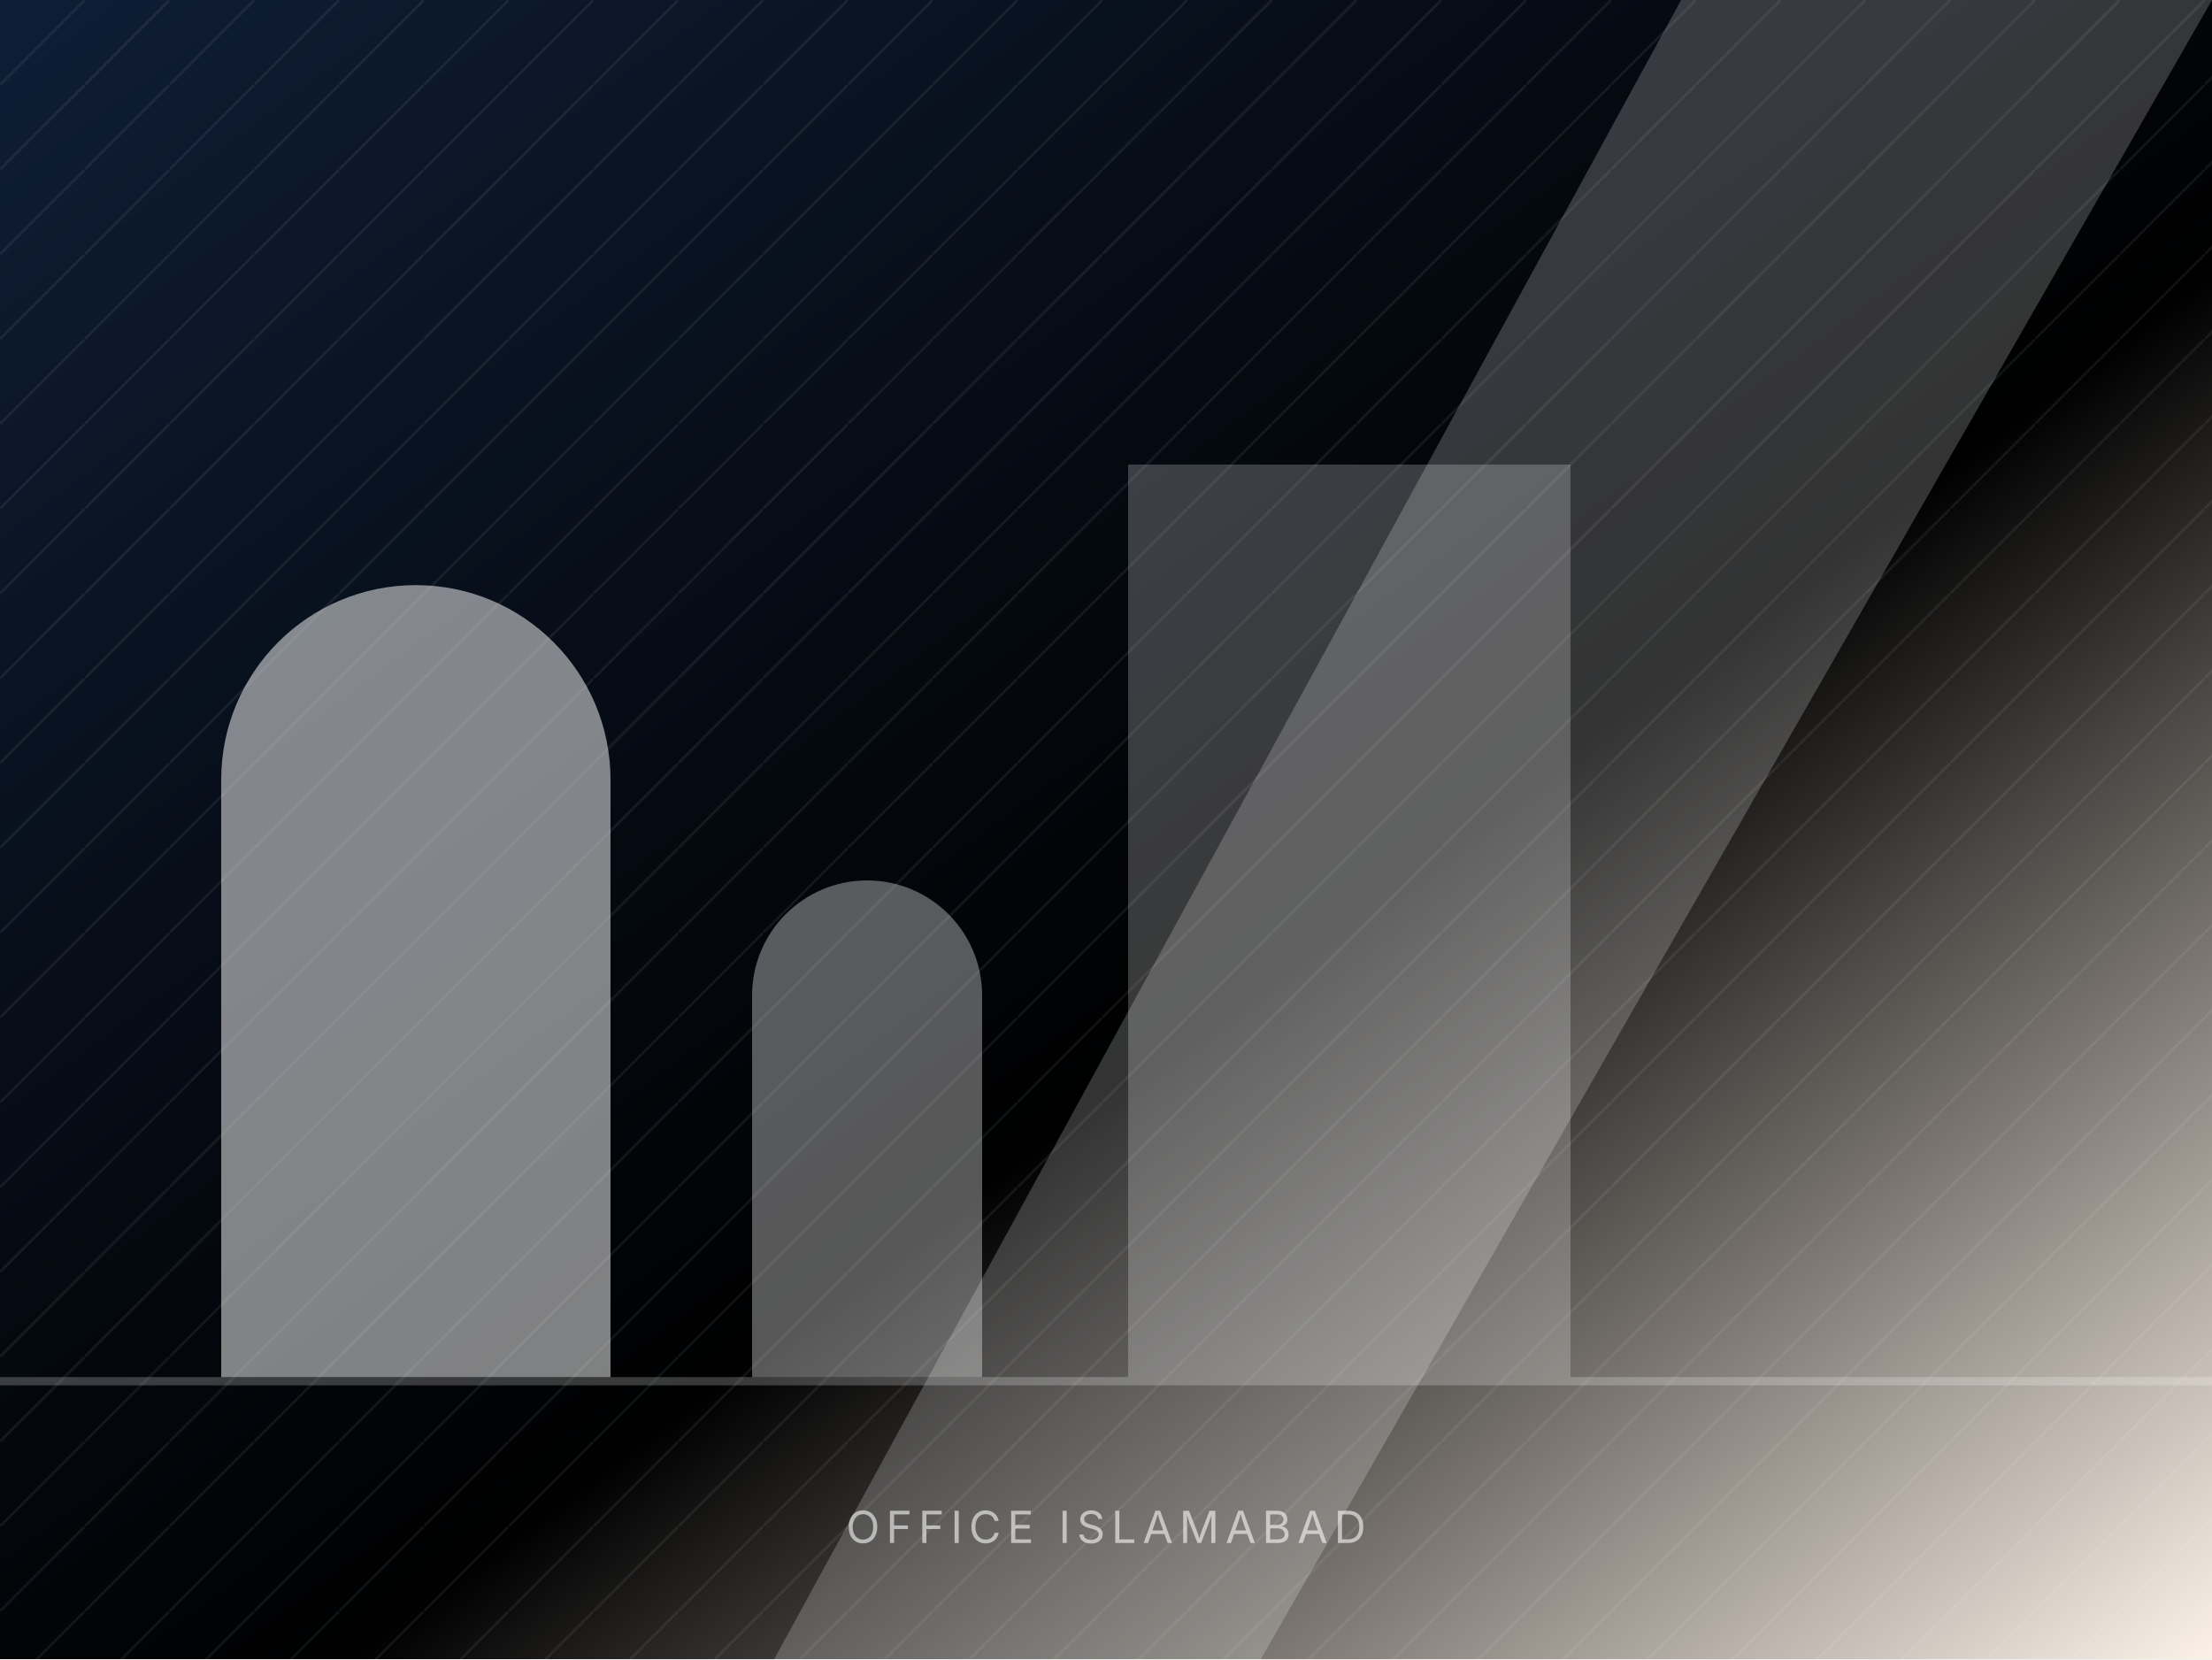
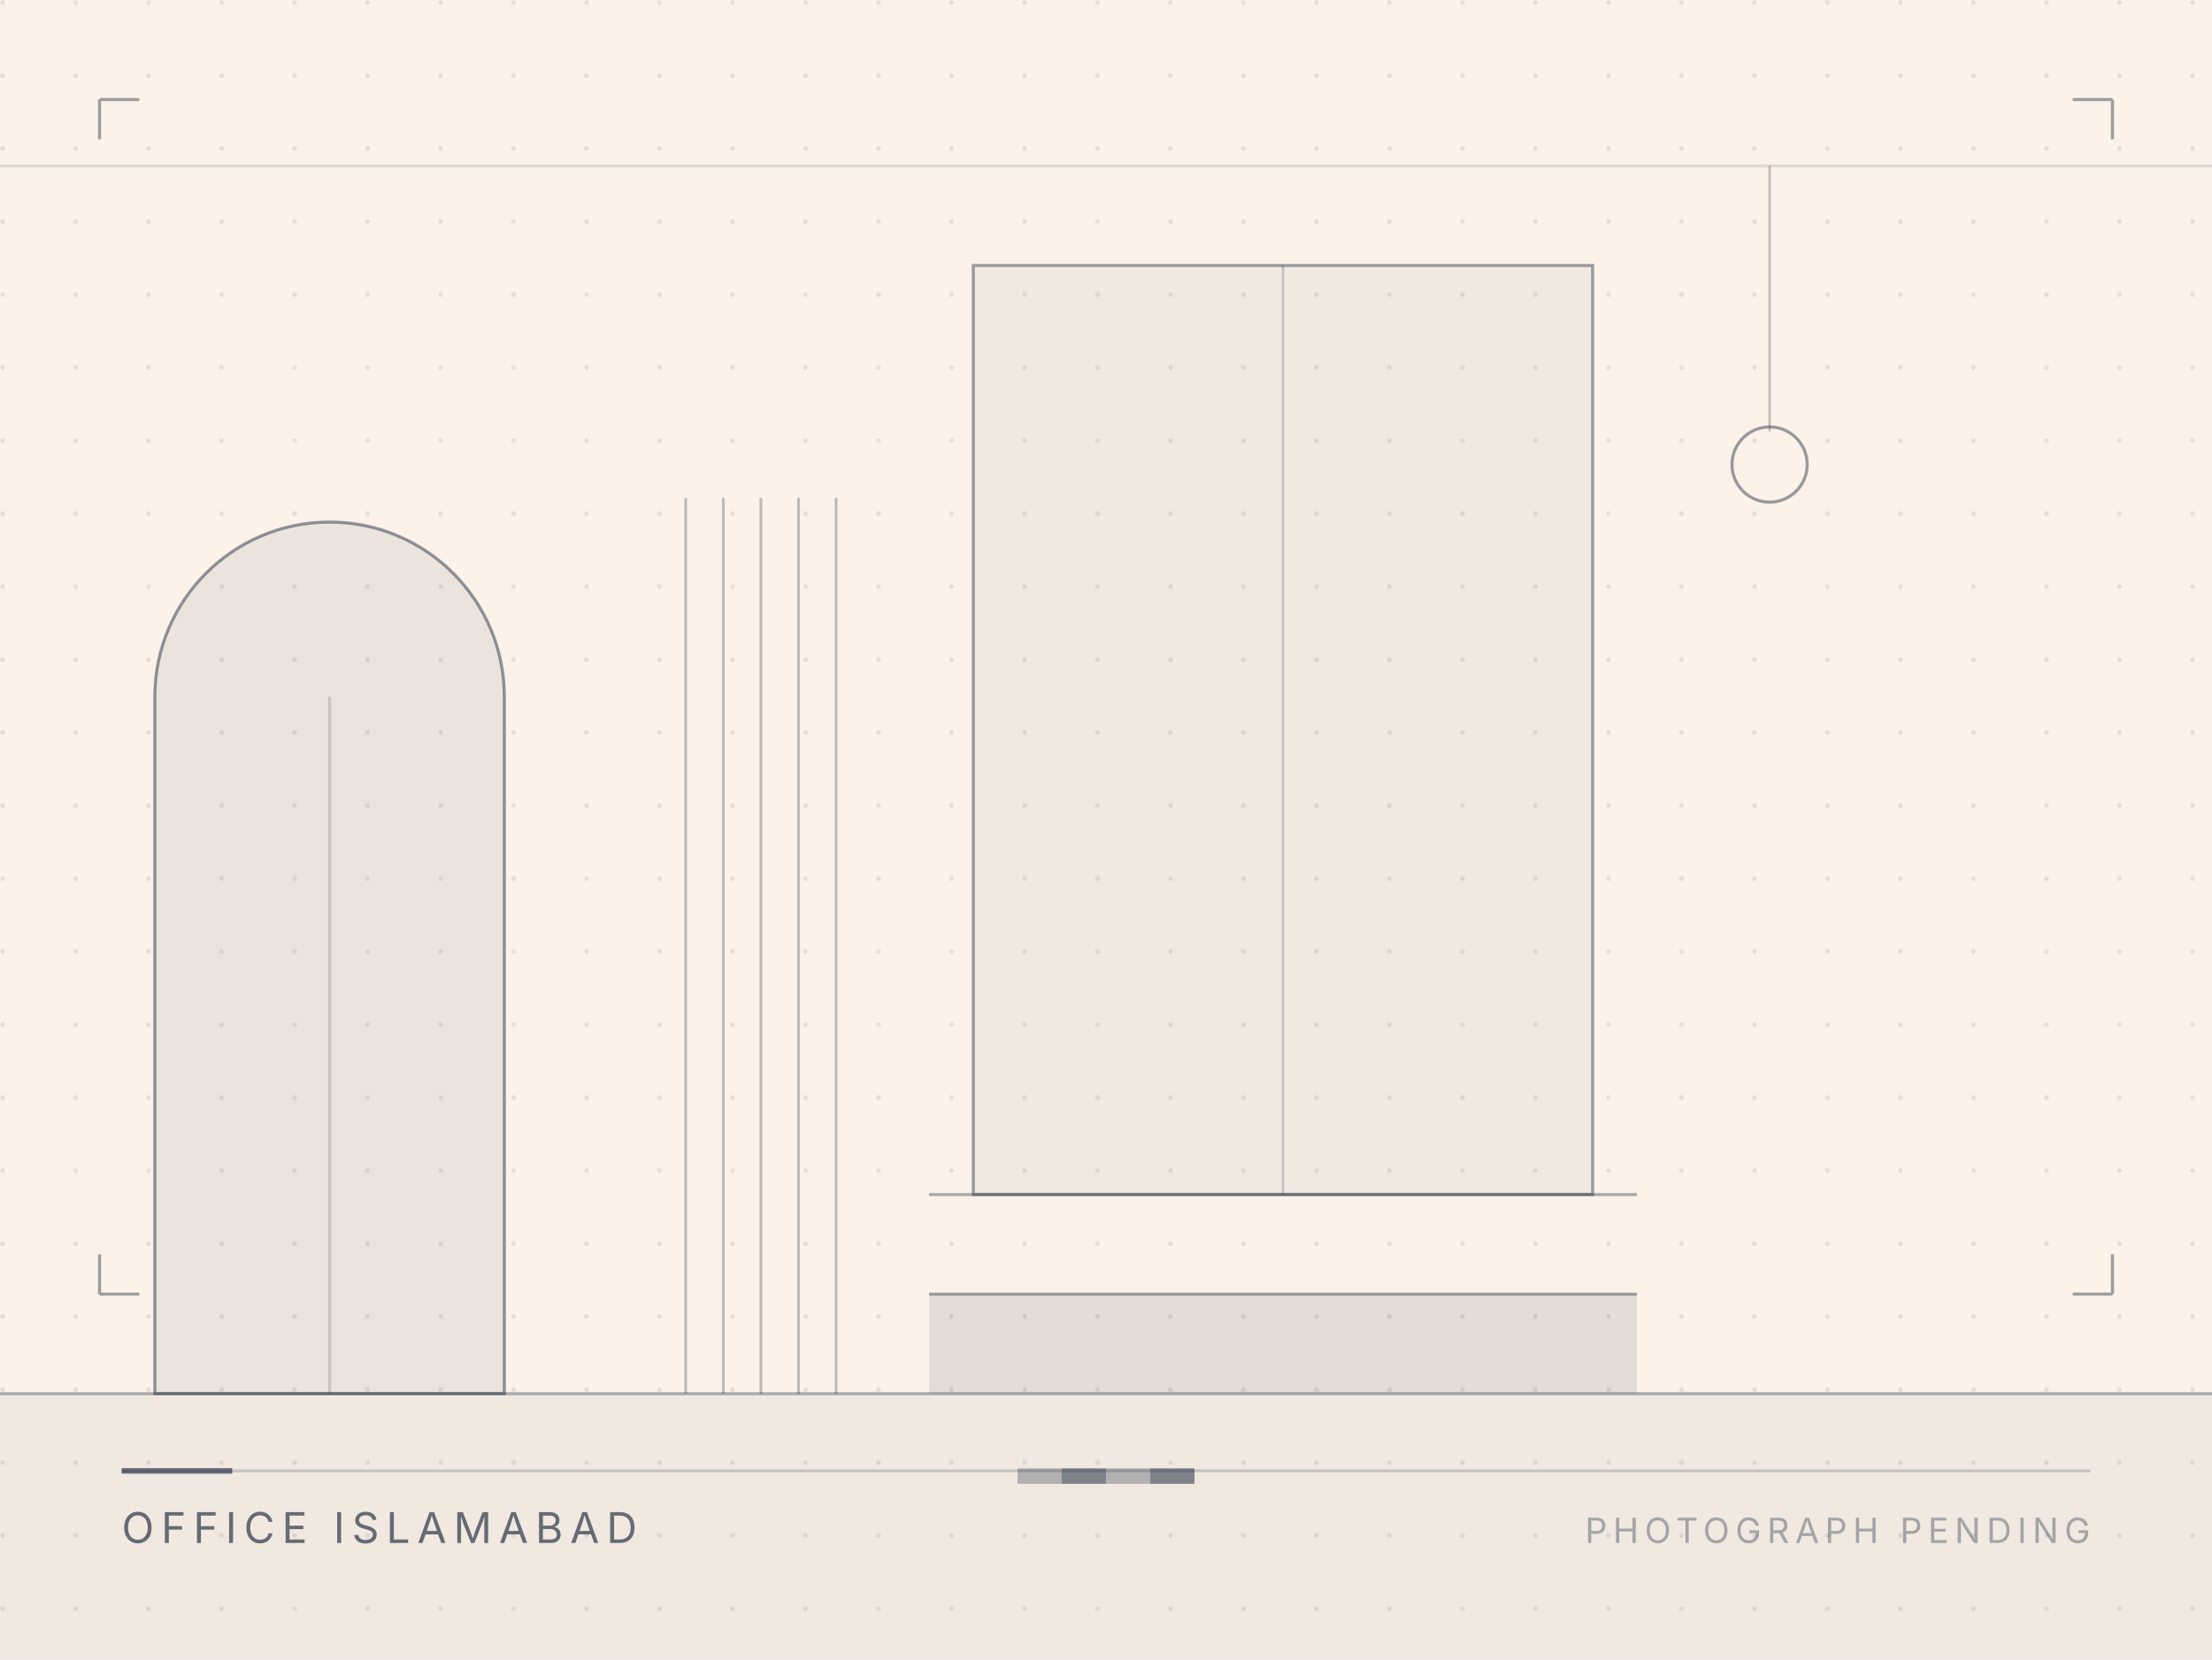
<svg xmlns="http://www.w3.org/2000/svg" viewBox="0 0 1200 900" width="1200" height="900">
  <defs>
-     <linearGradient id="g" x1="0" y1="0" x2="1" y2="1">
-       <stop offset="0%" stop-color="#0f1e36" />
-       <stop offset="58%" stop-color="#000000" />
-       <stop offset="100%" stop-color="#fcf2e8" />
-     </linearGradient>
-     <pattern id="d" width="46" height="46" patternUnits="userSpaceOnUse">
-       <path d="M0 46L46 0" stroke="#ffffff" stroke-opacity="0.07" stroke-width="1.4" />
+     <pattern id="dots" width="39.6" height="39.6" patternUnits="userSpaceOnUse">
+       <circle cx="1.4" cy="1.4" r="1.3" fill="#0f1e36" fill-opacity="0.09" />
    </pattern>
  </defs>
-   <rect width="1200" height="900" fill="url(#g)" />
-   <rect width="1200" height="900" fill="url(#d)" />
-   <path d="M120 747V423a105.6 105.6 0 0 1 211.2 0V747Z" fill="#fff" fill-opacity="0.5" />
-   <path d="M408 747V540a62.4 62.4 0 0 1 124.8 0V747Z" fill="#fff" fill-opacity="0.34" />
-   <rect x="612" y="252" width="240" height="495" fill="#fff" fill-opacity="0.22" />
-   <path d="M912 0H1200L684 900H420Z" fill="#fff" fill-opacity="0.2" />
-   <rect y="747" width="1200" height="4.5" fill="#ffffff" fill-opacity="0.22" />
-   <text x="600" y="837" text-anchor="middle" font-family="system-ui,-apple-system,Segoe UI,sans-serif" font-size="24" letter-spacing="3.36" fill="#ffffff" fill-opacity="0.58">OFFICE ISLAMABAD</text>
+   <rect width="1200" height="900" fill="#fcf2e8" />
+   <rect width="1200" height="900" fill="url(#dots)" />
+   <path d="M0 90h1200" stroke="#0f1e36" stroke-opacity="0.12" stroke-width="1.667" />
+   <rect y="756" width="1200" height="144" fill="#0f1e36" fill-opacity="0.045" />
+   <path d="M0 756h1200" stroke="#0f1e36" stroke-opacity="0.32" stroke-width="1.667" />
+   <path d="M84 756V378a94.8 94.8 0 0 1 189.6 0V756Z" fill="#0f1e36" fill-opacity="0.07" stroke="#0f1e36" stroke-opacity="0.45" stroke-width="1.667" />
+   <path d="M178.8 378V756" stroke="#0f1e36" stroke-opacity="0.16" stroke-width="1.667" />
+   <path d="M372 270V756" stroke="#0f1e36" stroke-opacity="0.26" stroke-width="1.5" />
+   <path d="M392.4 270V756" stroke="#0f1e36" stroke-opacity="0.26" stroke-width="1.5" />
+   <path d="M412.8 270V756" stroke="#0f1e36" stroke-opacity="0.26" stroke-width="1.5" />
+   <path d="M433.2 270V756" stroke="#0f1e36" stroke-opacity="0.26" stroke-width="1.5" />
+   <path d="M453.6 270V756" stroke="#0f1e36" stroke-opacity="0.26" stroke-width="1.5" />
+   <rect x="528" y="144" width="336" height="504" fill="#0f1e36" fill-opacity="0.045" stroke="#0f1e36" stroke-opacity="0.4" stroke-width="1.667" />
+   <path d="M696 144v504" stroke="#0f1e36" stroke-opacity="0.2" stroke-width="1.333" />
+   <path d="M504 648h384" stroke="#0f1e36" stroke-opacity="0.34" stroke-width="1.667" />
+   <path d="M504 756h384v-54h-384Z" fill="#0f1e36" fill-opacity="0.1" />
+   <path d="M504 702h384" stroke="#0f1e36" stroke-opacity="0.38" stroke-width="1.667" />
+   <path d="M960 90v144" stroke="#0f1e36" stroke-opacity="0.24" stroke-width="1.333" />
+   <circle cx="960" cy="252" r="20.4" fill="none" stroke="#0f1e36" stroke-opacity="0.42" stroke-width="1.667" />
+   <path d="M54 54v21.6M54 54h21.6" fill="none" stroke="#0f1e36" stroke-opacity="0.4" stroke-width="1.667" />
+   <path d="M1146 54v21.6M1146 54h-21.6" fill="none" stroke="#0f1e36" stroke-opacity="0.4" stroke-width="1.667" />
+   <path d="M54 702v-21.6M54 702h21.6" fill="none" stroke="#0f1e36" stroke-opacity="0.4" stroke-width="1.667" />
+   <path d="M1146 702v-21.6M1146 702h-21.6" fill="none" stroke="#0f1e36" stroke-opacity="0.4" stroke-width="1.667" />
+   <rect x="552" y="796.5" width="24" height="8.4" fill="#0f1e36" fill-opacity="0.28" />
+   <rect x="576" y="796.5" width="24" height="8.4" fill="#0f1e36" fill-opacity="0.5" />
+   <rect x="600" y="796.5" width="24" height="8.4" fill="#0f1e36" fill-opacity="0.28" />
+   <rect x="624" y="796.5" width="24" height="8.4" fill="#0f1e36" fill-opacity="0.5" />
+   <path d="M66 797.9h1068" stroke="#0f1e36" stroke-opacity="0.18" stroke-width="1.667" />
+   <path d="M66 797.9h60" stroke="#0f1e36" stroke-opacity="0.6" stroke-width="3" />
+   <text x="66" y="837" font-family="system-ui,-apple-system,Segoe UI,sans-serif" font-size="23" letter-spacing="3.84" fill="#0f1e36" fill-opacity="0.62">OFFICE ISLAMABAD</text>
+   <text x="1134" y="837" text-anchor="end" font-family="system-ui,-apple-system,sans-serif" font-size="18.86" letter-spacing="3.12" fill="#0f1e36" fill-opacity="0.34">PHOTOGRAPH PENDING</text>
</svg>
